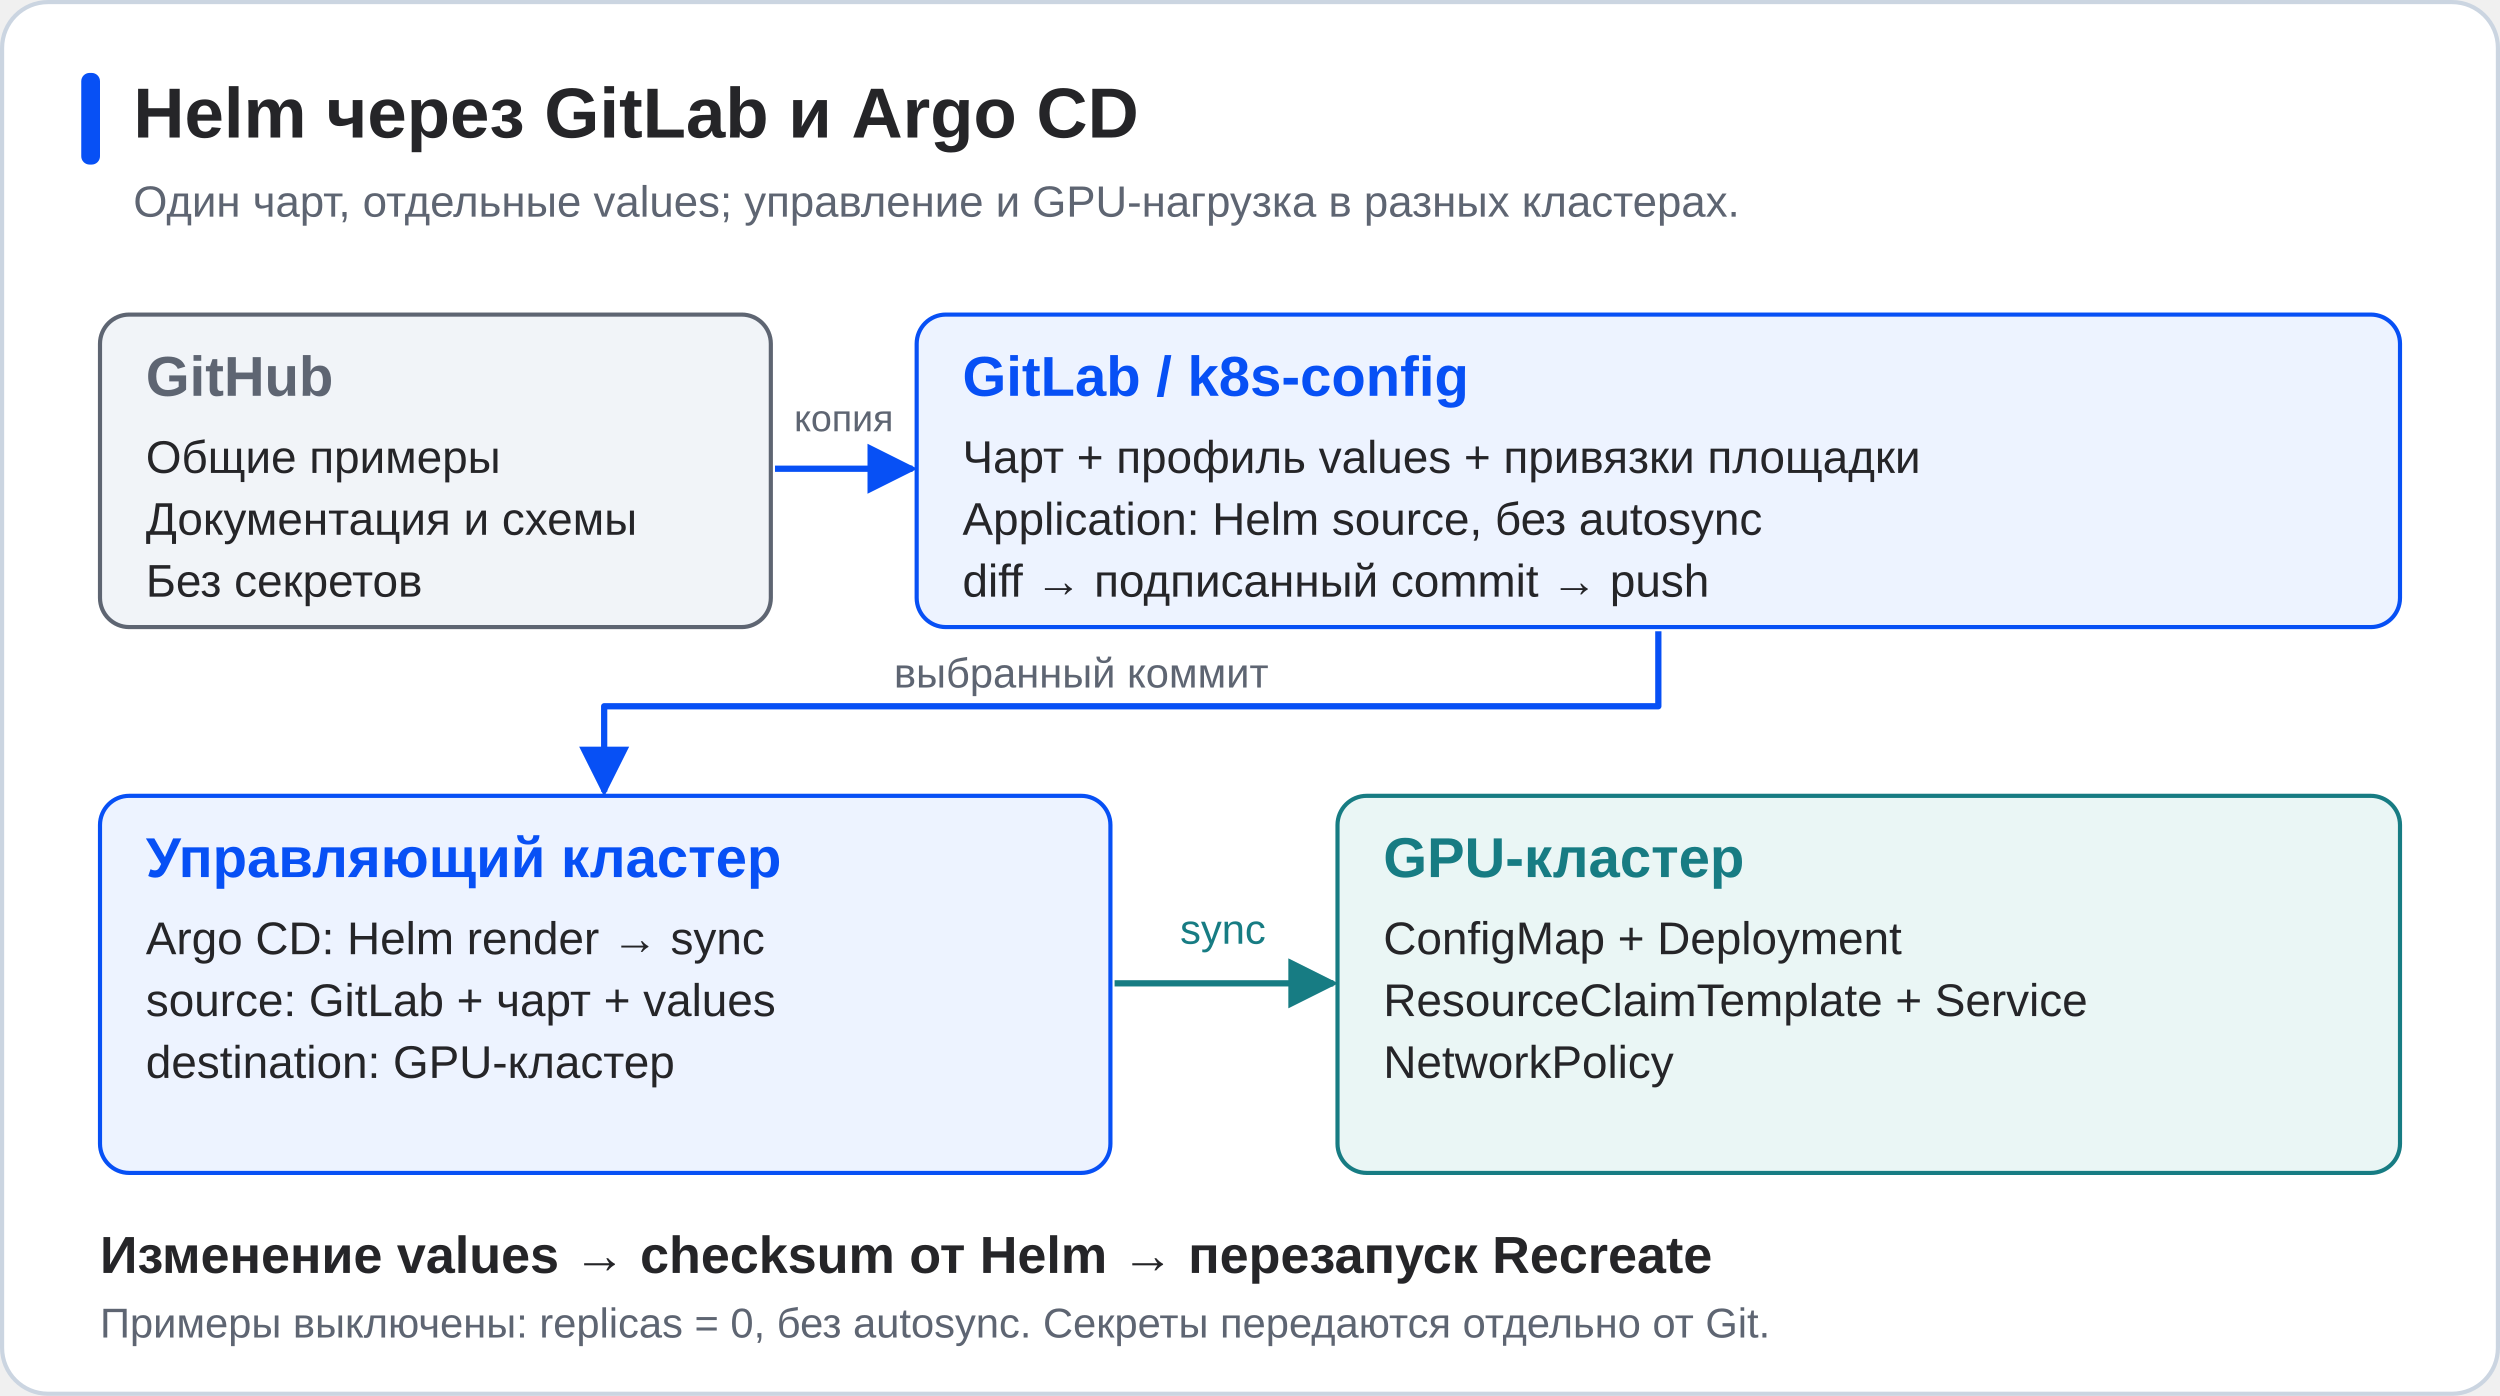
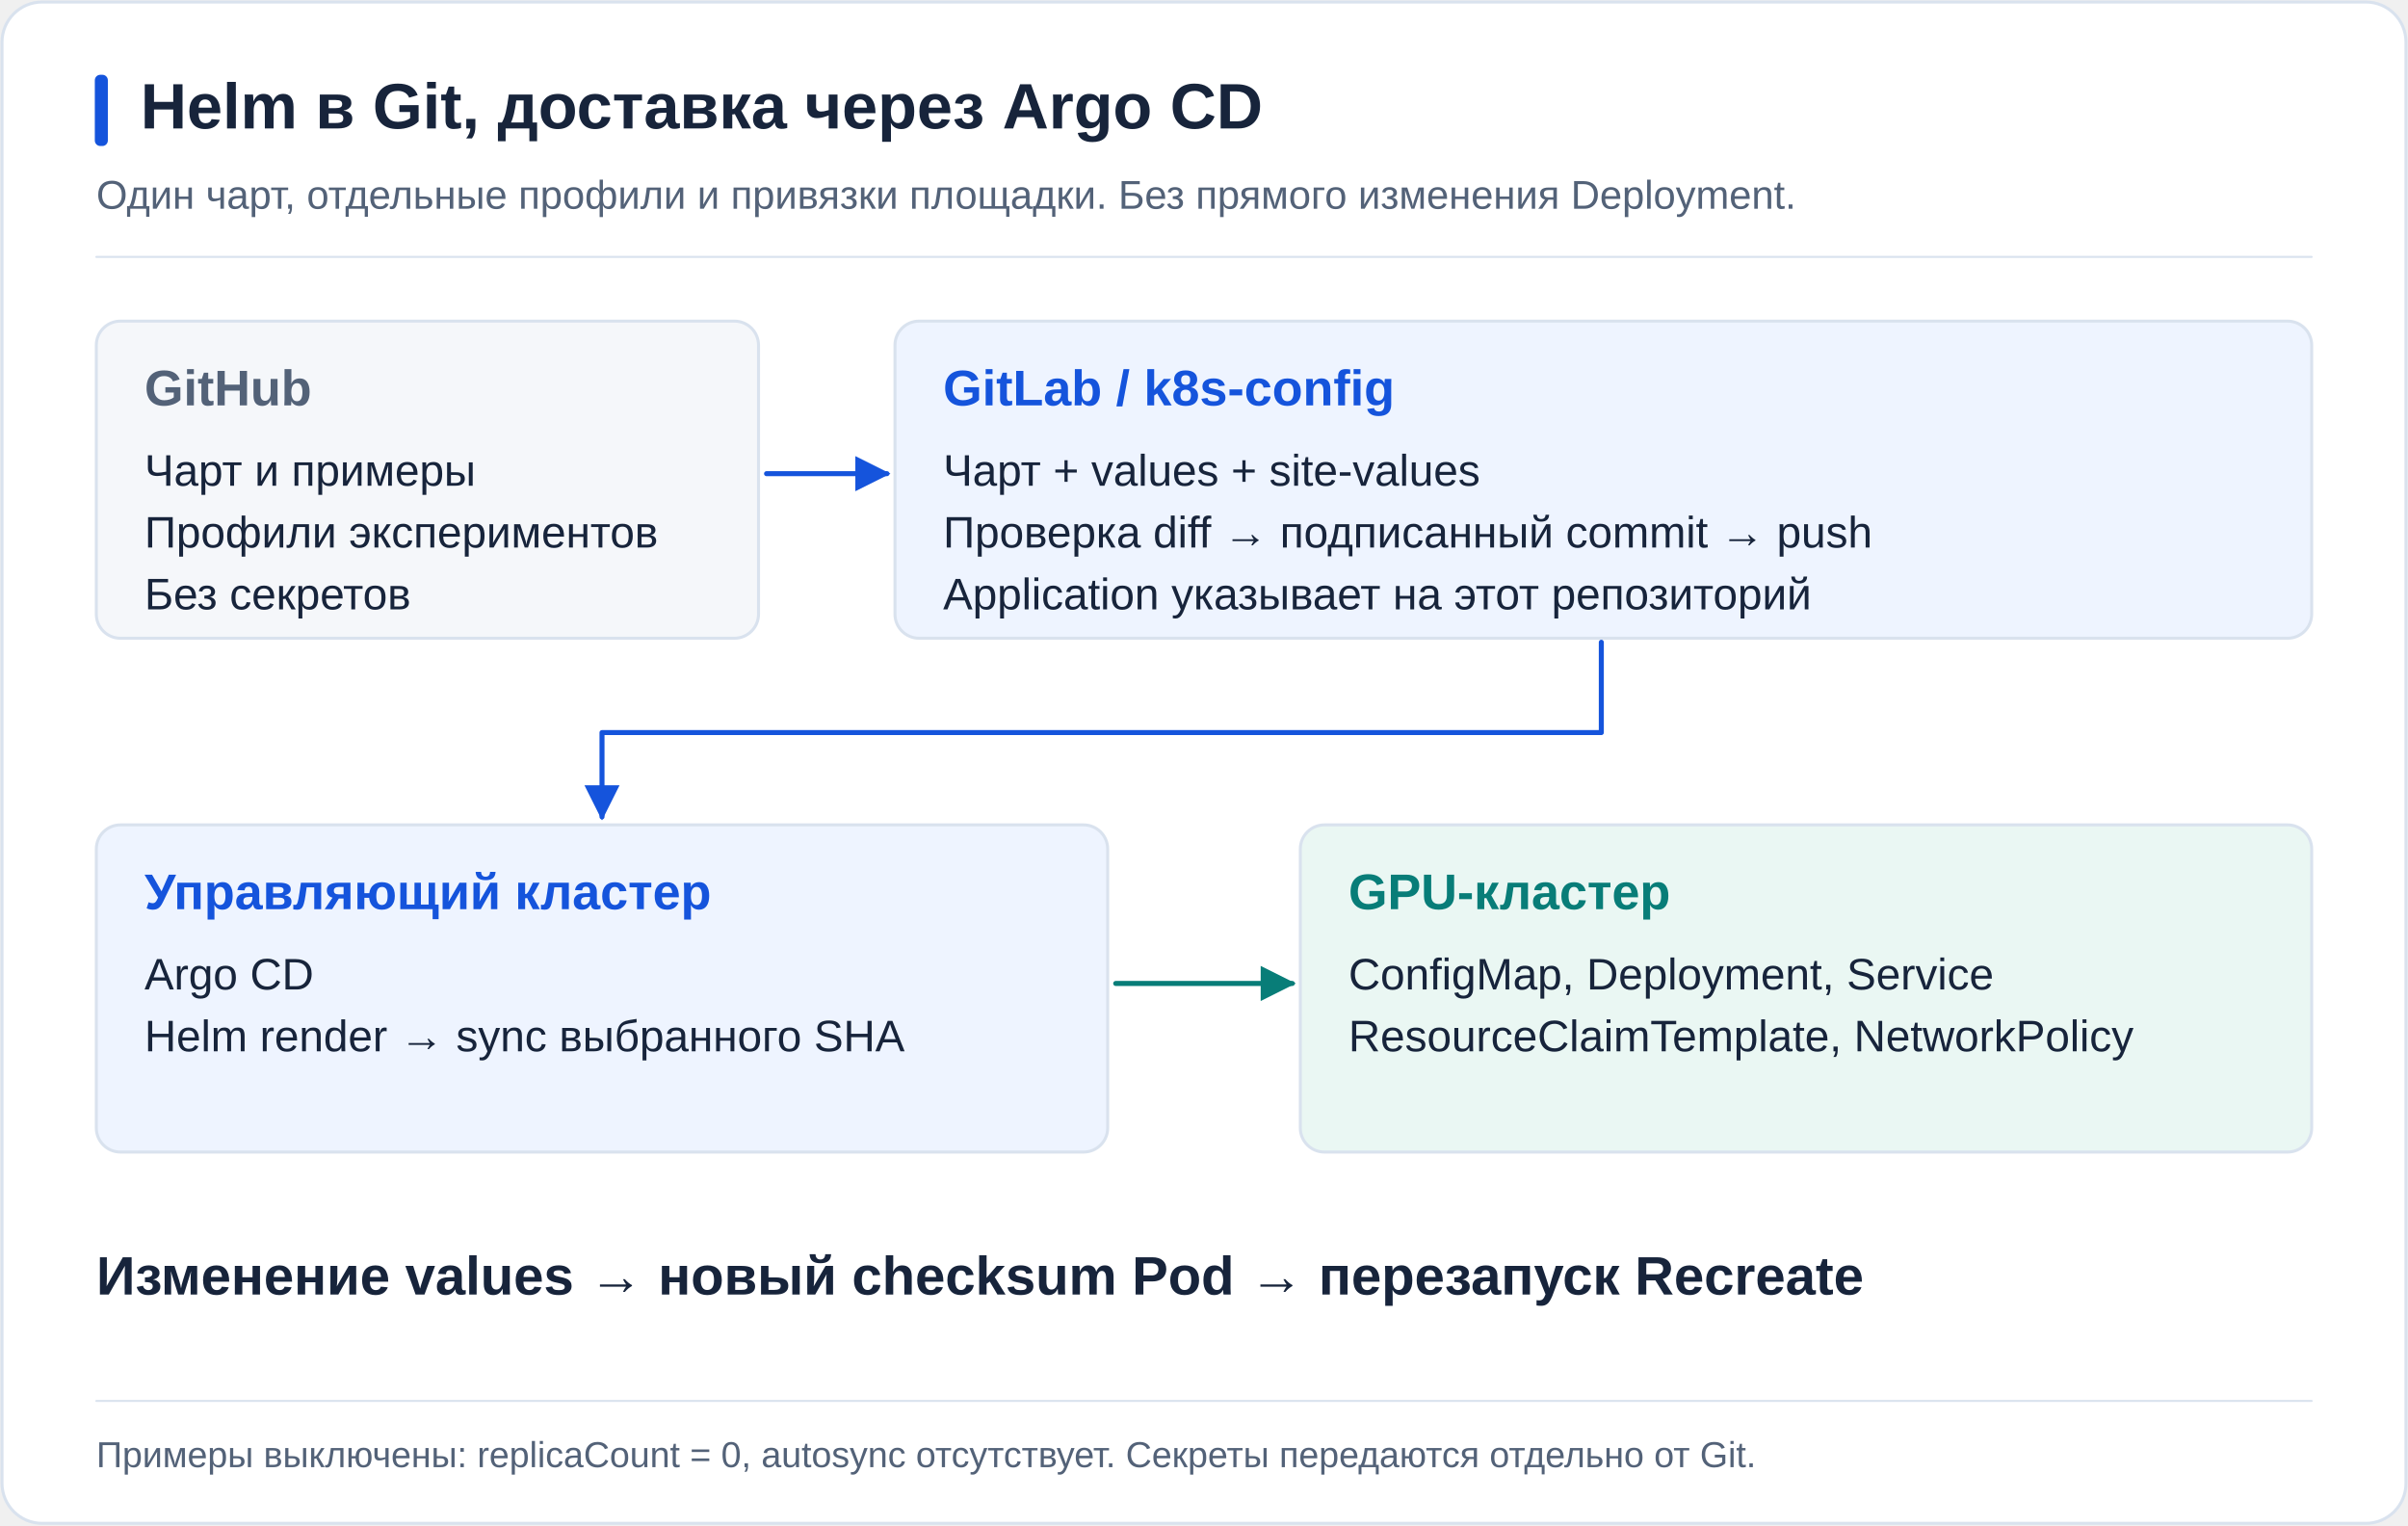
- <svg xmlns="http://www.w3.org/2000/svg" width="1200" height="670" viewBox="0 0 1200 670" role="img" aria-labelledby="title desc">
+ <svg xmlns="http://www.w3.org/2000/svg" width="1200" height="760" viewBox="0 0 1200 760" role="img" aria-labelledby="title desc" data-design="hardfest-v2">
  <defs>
-     <marker id="arrow" viewBox="0 0 10 10" refX="9" refY="5" markerWidth="8" markerHeight="8" orient="auto-start-reverse">
-       <path d="M 0 0 L 10 5 L 0 10 z" fill="context-stroke" />
+     <marker id="arrow" viewBox="0 0 10 10" refX="9" refY="5" markerWidth="7" markerHeight="7" orient="auto-start-reverse">
+       <path d="M0 0 10 5 0 10Z" fill="context-stroke" />
    </marker>
  </defs>
-   <style>text{font-family:Arial,Helvetica,sans-serif} .title{font-weight:700} </style>
-   <rect x="1" y="1" width="1198" height="668" rx="22" fill="#ffffff" stroke="#cbd5e1" stroke-width="2" />
-   <rect x="40" y="36" width="7" height="42" rx="3" fill="#0750f5" stroke="#0750f5" stroke-width="2" />
-   <text x="64" y="66" font-size="34" fill="#252528" text-anchor="start" font-weight="700">
-     <tspan x="64" dy="0">Helm через GitLab и Argo CD</tspan>
+   <style>text{font-family:Arial,Helvetica,sans-serif;font-variant-numeric:tabular-nums}</style>
+   <rect x="1" y="1" width="1198" height="758" rx="20" fill="#ffffff" stroke="#d9e2ee" stroke-width="1.5" />
+   <rect x="48" y="38" width="5" height="34" rx="2" fill="#1554dc" stroke="#1554dc" stroke-width="1.5" />
+   <text x="70" y="64" font-size="32" fill="#17243b" text-anchor="start" font-weight="700" data-max-width="1082">
+     <tspan x="70" dy="0">Helm в Git, доставка через Argo CD</tspan>
  </text>
-   <text x="64" y="104" font-size="21" fill="#5e6572" text-anchor="start">
-     <tspan x="64" dy="0">Один чарт, отдельные values; управление и GPU-нагрузка в разных кластерах.</tspan>
+   <text x="48" y="104" font-size="20" fill="#536278" text-anchor="start" data-max-width="1104">
+     <tspan x="48" dy="0">Один чарт, отдельные профили и привязки площадки. Без прямого изменения Deployment.</tspan>
  </text>
-   <rect x="48" y="151" width="322" height="150" rx="14" fill="#f1f4f8" stroke="#5e6572" stroke-width="2" />
-   <text x="70" y="190" font-size="27" fill="#5e6572" text-anchor="start" font-weight="700">
-     <tspan x="70" dy="0">GitHub</tspan>
+   <path d="M48 128 H1152" fill="none" stroke="#d9e2ee" stroke-width="1" stroke-linejoin="round" stroke-linecap="round" />
+   <rect x="48" y="160" width="330" height="158" rx="12" fill="#f5f7fa" stroke="#d9e2ee" stroke-width="1.5" />
+   <text x="72" y="202" font-size="25" fill="#536278" text-anchor="start" font-weight="700" data-max-width="282">
+     <tspan x="72" dy="0">GitHub</tspan>
  </text>
-   <text x="70" y="227" font-size="22" fill="#252528" text-anchor="start">
-     <tspan x="70" dy="0">Общие примеры</tspan>
-     <tspan x="70" dy="29.7">Документация и схемы</tspan>
-     <tspan x="70" dy="29.7">Без секретов</tspan>
+   <text x="72" y="242" font-size="22" fill="#17243b" text-anchor="start" data-max-width="282">
+     <tspan x="72" dy="0">Чарт и примеры</tspan>
+     <tspan x="72" dy="30.8">Профили экспериментов</tspan>
+     <tspan x="72" dy="30.8">Без секретов</tspan>
  </text>
-   <rect x="440" y="151" width="712" height="150" rx="14" fill="#edf3ff" stroke="#0750f5" stroke-width="2" />
-   <text x="462" y="190" font-size="27" fill="#0750f5" text-anchor="start" font-weight="700">
-     <tspan x="462" dy="0">GitLab / k8s-config</tspan>
+   <rect x="446" y="160" width="706" height="158" rx="12" fill="#eef4ff" stroke="#d9e2ee" stroke-width="1.5" />
+   <text x="470" y="202" font-size="25" fill="#1554dc" text-anchor="start" font-weight="700" data-max-width="658">
+     <tspan x="470" dy="0">GitLab / k8s-config</tspan>
  </text>
-   <text x="462" y="227" font-size="22" fill="#252528" text-anchor="start">
-     <tspan x="462" dy="0">Чарт + профиль values + привязки площадки</tspan>
-     <tspan x="462" dy="29.7">Application: Helm source, без autosync</tspan>
-     <tspan x="462" dy="29.7">diff → подписанный commit → push</tspan>
+   <text x="470" y="242" font-size="22" fill="#17243b" text-anchor="start" data-max-width="658">
+     <tspan x="470" dy="0">Чарт + values + site-values</tspan>
+     <tspan x="470" dy="30.8">Проверка diff → подписанный commit → push</tspan>
+     <tspan x="470" dy="30.8">Application указывает на этот репозиторий</tspan>
  </text>
-   <path d="M 372 225 H 438" fill="none" stroke="#0750f5" stroke-width="3" stroke-linejoin="round" marker-end="url(#arrow)" />
-   <text x="405" y="207" font-size="18" fill="#5e6572" text-anchor="middle">
-     <tspan x="405" dy="0">копия</tspan>
+   <path d="M382 236 H442" fill="none" stroke="#1554dc" stroke-width="2.5" stroke-linejoin="round" stroke-linecap="round" marker-end="url(#arrow)" />
+   <rect x="48" y="411" width="504" height="163" rx="12" fill="#eef4ff" stroke="#d9e2ee" stroke-width="1.5" />
+   <text x="72" y="453" font-size="25" fill="#1554dc" text-anchor="start" font-weight="700" data-max-width="456">
+     <tspan x="72" dy="0">Управляющий кластер</tspan>
  </text>
-   <rect x="48" y="382" width="485" height="181" rx="14" fill="#edf3ff" stroke="#0750f5" stroke-width="2" />
-   <text x="70" y="421" font-size="27" fill="#0750f5" text-anchor="start" font-weight="700">
-     <tspan x="70" dy="0">Управляющий кластер</tspan>
+   <text x="72" y="493" font-size="22" fill="#17243b" text-anchor="start" data-max-width="456">
+     <tspan x="72" dy="0">Argo CD</tspan>
+     <tspan x="72" dy="30.8">Helm render → sync выбранного SHA</tspan>
  </text>
-   <text x="70" y="458" font-size="22" fill="#252528" text-anchor="start">
-     <tspan x="70" dy="0">Argo CD: Helm render → sync</tspan>
-     <tspan x="70" dy="29.7">source: GitLab + чарт + values</tspan>
-     <tspan x="70" dy="29.7">destination: GPU-кластер</tspan>
+   <rect x="648" y="411" width="504" height="163" rx="12" fill="#eaf7f3" stroke="#d9e2ee" stroke-width="1.5" />
+   <text x="672" y="453" font-size="25" fill="#087d78" text-anchor="start" font-weight="700" data-max-width="456">
+     <tspan x="672" dy="0">GPU-кластер</tspan>
  </text>
-   <rect x="642" y="382" width="510" height="181" rx="14" fill="#eaf6f5" stroke="#177c83" stroke-width="2" />
-   <text x="664" y="421" font-size="27" fill="#177c83" text-anchor="start" font-weight="700">
-     <tspan x="664" dy="0">GPU-кластер</tspan>
+   <text x="672" y="493" font-size="22" fill="#17243b" text-anchor="start" data-max-width="456">
+     <tspan x="672" dy="0">ConfigMap, Deployment, Service</tspan>
+     <tspan x="672" dy="30.8">ResourceClaimTemplate, NetworkPolicy</tspan>
  </text>
-   <text x="664" y="458" font-size="22" fill="#252528" text-anchor="start">
-     <tspan x="664" dy="0">ConfigMap + Deployment</tspan>
-     <tspan x="664" dy="29.7">ResourceClaimTemplate + Service</tspan>
-     <tspan x="664" dy="29.7">NetworkPolicy</tspan>
+   <path d="M798 320 V365 H300 V407" fill="none" stroke="#1554dc" stroke-width="2.5" stroke-linejoin="round" stroke-linecap="round" marker-end="url(#arrow)" />
+   <path d="M556 490 H644" fill="none" stroke="#087d78" stroke-width="2.5" stroke-linejoin="round" stroke-linecap="round" marker-end="url(#arrow)" />
+   <text x="48" y="645" font-size="27" fill="#17243b" text-anchor="start" font-weight="700">
+     <tspan x="48" dy="0">Изменение values → новый checksum Pod → перезапуск Recreate</tspan>
  </text>
-   <path d="M 796 303 V 339 H 290 V 380" fill="none" stroke="#0750f5" stroke-width="3" stroke-linejoin="round" marker-end="url(#arrow)" />
-   <text x="519" y="330" font-size="20" fill="#5e6572" text-anchor="middle">
-     <tspan x="519" dy="0">выбранный коммит</tspan>
-   </text>
-   <path d="M 535 472 H 640" fill="none" stroke="#177c83" stroke-width="3" stroke-linejoin="round" marker-end="url(#arrow)" />
-   <text x="587" y="453" font-size="20" fill="#177c83" text-anchor="middle">
-     <tspan x="587" dy="0">sync</tspan>
-   </text>
-   <text x="48" y="611" font-size="25" fill="#252528" text-anchor="start" font-weight="700">
-     <tspan x="48" dy="0">Изменение values → checksum от Helm → перезапуск Recreate</tspan>
-   </text>
-   <text x="48" y="642" font-size="20" fill="#5e6572" text-anchor="start">
-     <tspan x="48" dy="0">Примеры выключены: replicas = 0, без autosync. Секреты передаются отдельно от Git.</tspan>
+   <path d="M48 698 H1152" fill="none" stroke="#d9e2ee" stroke-width="1" stroke-linejoin="round" stroke-linecap="round" />
+   <text x="48" y="731" font-size="18" fill="#536278" text-anchor="start" data-max-width="1104">
+     <tspan x="48" dy="0">Примеры выключены: replicaCount = 0, autosync отсутствует. Секреты передаются отдельно от Git.</tspan>
  </text>
</svg>
